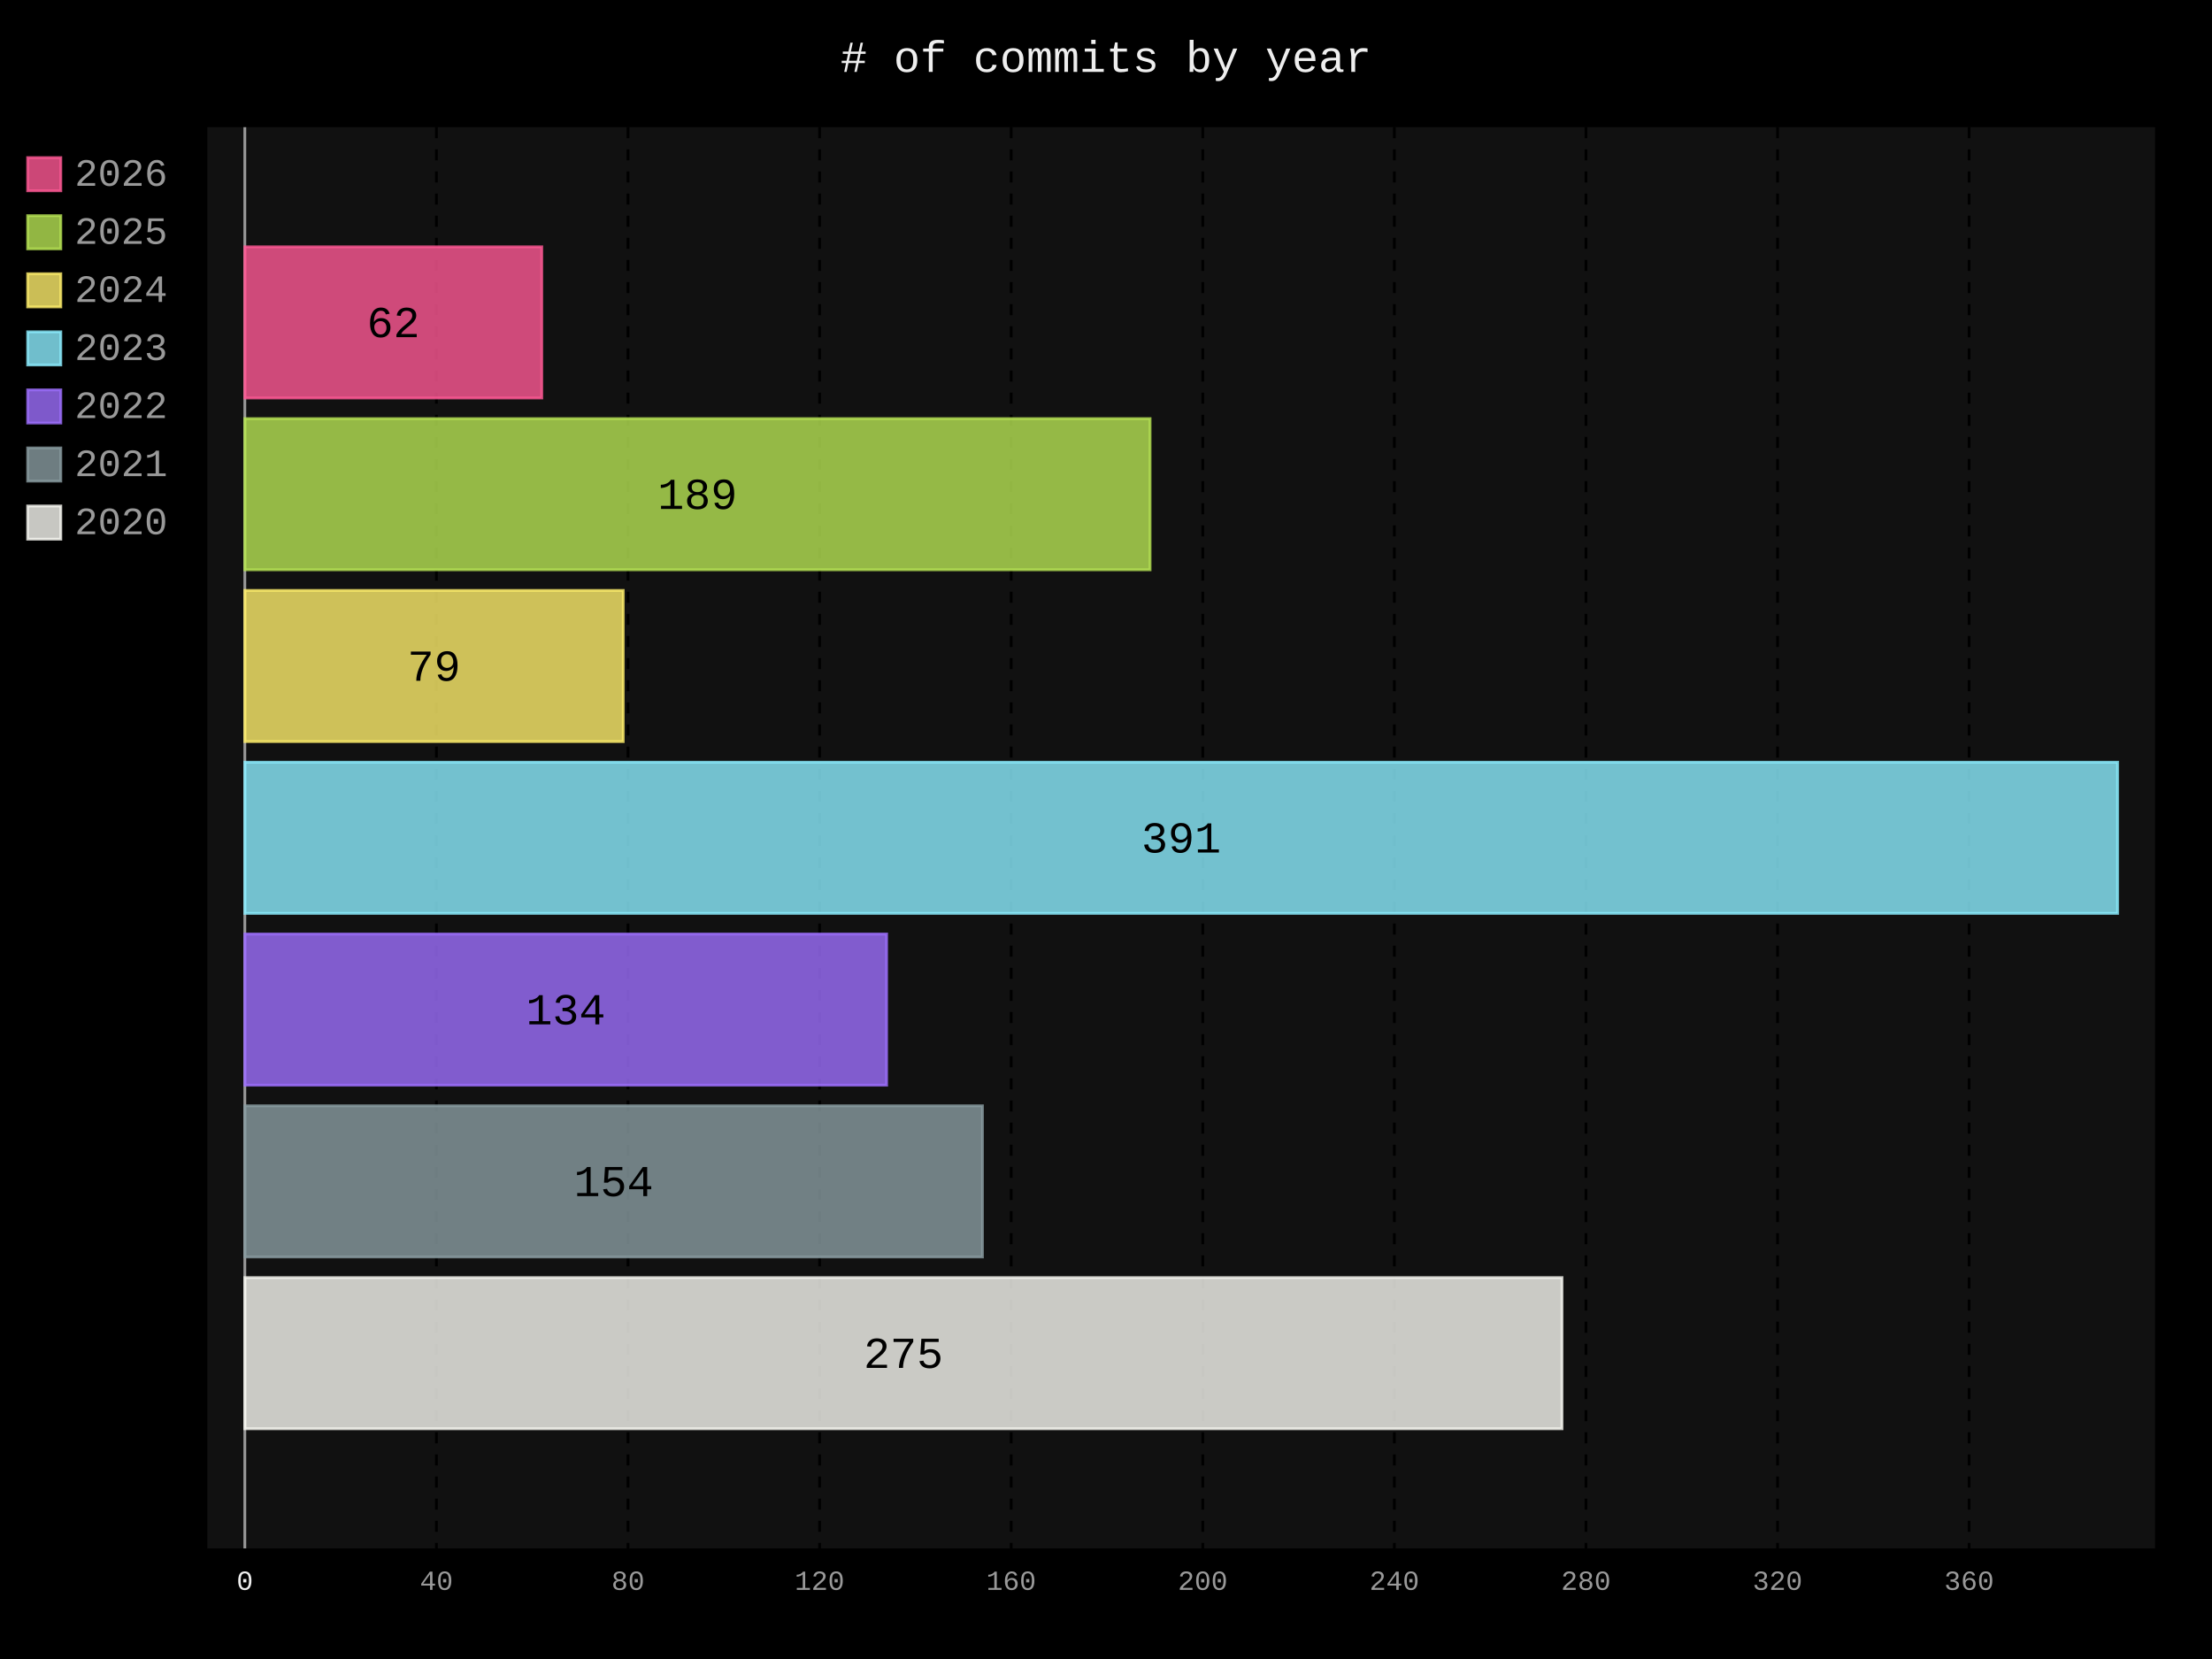
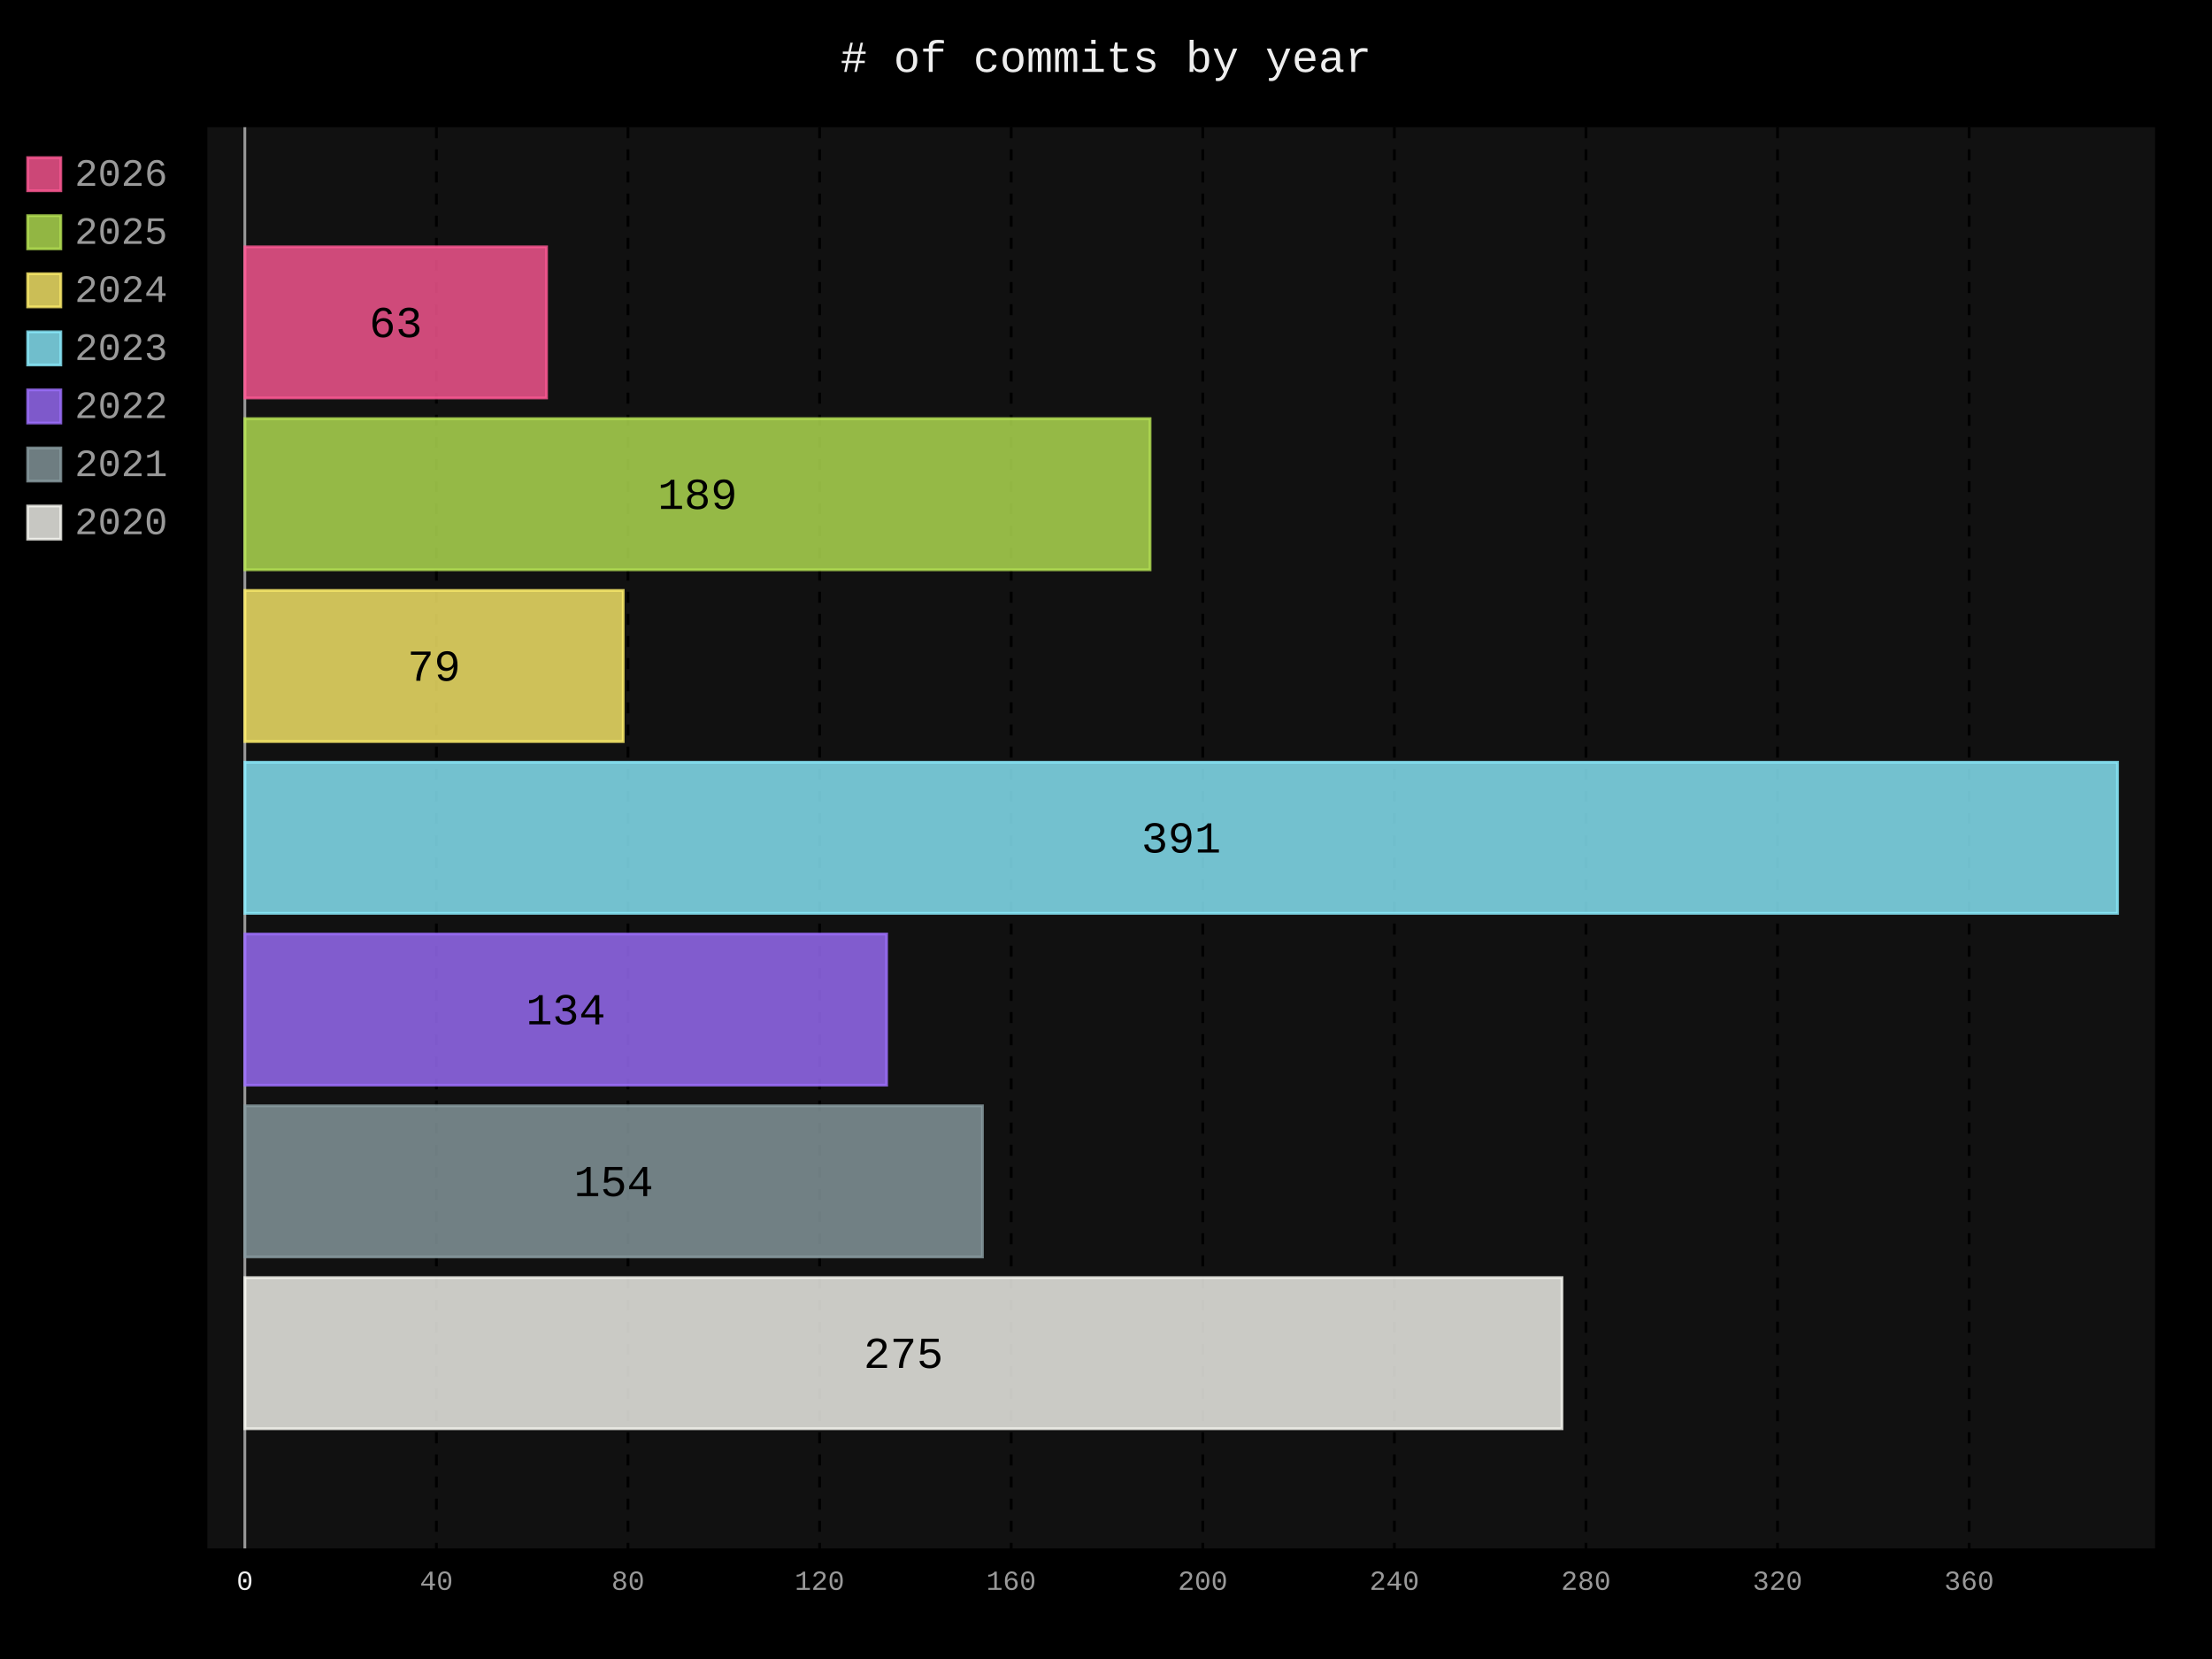
- <svg xmlns="http://www.w3.org/2000/svg" id="chart-ca6172a0-13ba-471e-93ae-b0b0cc14550b" class="pygal-chart" viewBox="0 0 800 600">
+ <svg xmlns="http://www.w3.org/2000/svg" id="chart-8dd3cd65-b8af-4e50-a021-d04fb7c520e5" class="pygal-chart" viewBox="0 0 800 600">
  <defs>
-     <style type="text/css">#chart-ca6172a0-13ba-471e-93ae-b0b0cc14550b{-webkit-user-select:none;-webkit-font-smoothing:antialiased;font-family:Consolas,"Liberation Mono",Menlo,Courier,monospace}#chart-ca6172a0-13ba-471e-93ae-b0b0cc14550b .title{font-family:Consolas,"Liberation Mono",Menlo,Courier,monospace;font-size:16px}#chart-ca6172a0-13ba-471e-93ae-b0b0cc14550b .legends .legend text{font-family:Consolas,"Liberation Mono",Menlo,Courier,monospace;font-size:14px}#chart-ca6172a0-13ba-471e-93ae-b0b0cc14550b .axis text{font-family:Consolas,"Liberation Mono",Menlo,Courier,monospace;font-size:10px}#chart-ca6172a0-13ba-471e-93ae-b0b0cc14550b .axis text.major{font-family:Consolas,"Liberation Mono",Menlo,Courier,monospace;font-size:10px}#chart-ca6172a0-13ba-471e-93ae-b0b0cc14550b .text-overlay text.value{font-family:Consolas,"Liberation Mono",Menlo,Courier,monospace;font-size:16px}#chart-ca6172a0-13ba-471e-93ae-b0b0cc14550b .text-overlay text.label{font-family:Consolas,"Liberation Mono",Menlo,Courier,monospace;font-size:10px}#chart-ca6172a0-13ba-471e-93ae-b0b0cc14550b .tooltip{font-family:Consolas,"Liberation Mono",Menlo,Courier,monospace;font-size:14px}#chart-ca6172a0-13ba-471e-93ae-b0b0cc14550b text.no_data{font-family:Consolas,"Liberation Mono",Menlo,Courier,monospace;font-size:64px}
- #chart-ca6172a0-13ba-471e-93ae-b0b0cc14550b{background-color:black}#chart-ca6172a0-13ba-471e-93ae-b0b0cc14550b path,#chart-ca6172a0-13ba-471e-93ae-b0b0cc14550b line,#chart-ca6172a0-13ba-471e-93ae-b0b0cc14550b rect,#chart-ca6172a0-13ba-471e-93ae-b0b0cc14550b circle{-webkit-transition:250ms;-moz-transition:250ms;transition:250ms}#chart-ca6172a0-13ba-471e-93ae-b0b0cc14550b .graph &gt; .background{fill:black}#chart-ca6172a0-13ba-471e-93ae-b0b0cc14550b .plot &gt; .background{fill:#111}#chart-ca6172a0-13ba-471e-93ae-b0b0cc14550b .graph{fill:#999}#chart-ca6172a0-13ba-471e-93ae-b0b0cc14550b text.no_data{fill:#eee}#chart-ca6172a0-13ba-471e-93ae-b0b0cc14550b .title{fill:#eee}#chart-ca6172a0-13ba-471e-93ae-b0b0cc14550b .legends .legend text{fill:#999}#chart-ca6172a0-13ba-471e-93ae-b0b0cc14550b .legends .legend:hover text{fill:#eee}#chart-ca6172a0-13ba-471e-93ae-b0b0cc14550b .axis .line{stroke:#eee}#chart-ca6172a0-13ba-471e-93ae-b0b0cc14550b .axis .guide.line{stroke:#555}#chart-ca6172a0-13ba-471e-93ae-b0b0cc14550b .axis .major.line{stroke:#999}#chart-ca6172a0-13ba-471e-93ae-b0b0cc14550b .axis text.major{fill:#eee}#chart-ca6172a0-13ba-471e-93ae-b0b0cc14550b .axis.y .guides:hover .guide.line,#chart-ca6172a0-13ba-471e-93ae-b0b0cc14550b .line-graph .axis.x .guides:hover .guide.line,#chart-ca6172a0-13ba-471e-93ae-b0b0cc14550b .stackedline-graph .axis.x .guides:hover .guide.line,#chart-ca6172a0-13ba-471e-93ae-b0b0cc14550b .xy-graph .axis.x .guides:hover .guide.line{stroke:#eee}#chart-ca6172a0-13ba-471e-93ae-b0b0cc14550b .axis .guides:hover text{fill:#eee}#chart-ca6172a0-13ba-471e-93ae-b0b0cc14550b .reactive{fill-opacity:.8;stroke-opacity:.8;stroke-width:1}#chart-ca6172a0-13ba-471e-93ae-b0b0cc14550b .ci{stroke:#999}#chart-ca6172a0-13ba-471e-93ae-b0b0cc14550b .reactive.active,#chart-ca6172a0-13ba-471e-93ae-b0b0cc14550b .active .reactive{fill-opacity:.4;stroke-opacity:.9;stroke-width:4}#chart-ca6172a0-13ba-471e-93ae-b0b0cc14550b .ci .reactive.active{stroke-width:1.5}#chart-ca6172a0-13ba-471e-93ae-b0b0cc14550b .series text{fill:#eee}#chart-ca6172a0-13ba-471e-93ae-b0b0cc14550b .tooltip rect{fill:#111;stroke:#eee;-webkit-transition:opacity 250ms;-moz-transition:opacity 250ms;transition:opacity 250ms}#chart-ca6172a0-13ba-471e-93ae-b0b0cc14550b .tooltip .label{fill:#999}#chart-ca6172a0-13ba-471e-93ae-b0b0cc14550b .tooltip .label{fill:#999}#chart-ca6172a0-13ba-471e-93ae-b0b0cc14550b .tooltip .legend{font-size:.8em;fill:#555}#chart-ca6172a0-13ba-471e-93ae-b0b0cc14550b .tooltip .x_label{font-size:.6em;fill:#eee}#chart-ca6172a0-13ba-471e-93ae-b0b0cc14550b .tooltip .xlink{font-size:.5em;text-decoration:underline}#chart-ca6172a0-13ba-471e-93ae-b0b0cc14550b .tooltip .value{font-size:1.5em}#chart-ca6172a0-13ba-471e-93ae-b0b0cc14550b .bound{font-size:.5em}#chart-ca6172a0-13ba-471e-93ae-b0b0cc14550b .max-value{font-size:.75em;fill:#555}#chart-ca6172a0-13ba-471e-93ae-b0b0cc14550b .map-element{fill:#111;stroke:#555 !important}#chart-ca6172a0-13ba-471e-93ae-b0b0cc14550b .map-element .reactive{fill-opacity:inherit;stroke-opacity:inherit}#chart-ca6172a0-13ba-471e-93ae-b0b0cc14550b .color-0,#chart-ca6172a0-13ba-471e-93ae-b0b0cc14550b .color-0 a:visited{stroke:#ff5995;fill:#ff5995}#chart-ca6172a0-13ba-471e-93ae-b0b0cc14550b .color-1,#chart-ca6172a0-13ba-471e-93ae-b0b0cc14550b .color-1 a:visited{stroke:#b6e354;fill:#b6e354}#chart-ca6172a0-13ba-471e-93ae-b0b0cc14550b .color-2,#chart-ca6172a0-13ba-471e-93ae-b0b0cc14550b .color-2 a:visited{stroke:#feed6c;fill:#feed6c}#chart-ca6172a0-13ba-471e-93ae-b0b0cc14550b .color-3,#chart-ca6172a0-13ba-471e-93ae-b0b0cc14550b .color-3 a:visited{stroke:#8cedff;fill:#8cedff}#chart-ca6172a0-13ba-471e-93ae-b0b0cc14550b .color-4,#chart-ca6172a0-13ba-471e-93ae-b0b0cc14550b .color-4 a:visited{stroke:#9e6ffe;fill:#9e6ffe}#chart-ca6172a0-13ba-471e-93ae-b0b0cc14550b .color-5,#chart-ca6172a0-13ba-471e-93ae-b0b0cc14550b .color-5 a:visited{stroke:#899ca1;fill:#899ca1}#chart-ca6172a0-13ba-471e-93ae-b0b0cc14550b .color-6,#chart-ca6172a0-13ba-471e-93ae-b0b0cc14550b .color-6 a:visited{stroke:#f8f8f2;fill:#f8f8f2}#chart-ca6172a0-13ba-471e-93ae-b0b0cc14550b .text-overlay .color-0 text{fill:black}#chart-ca6172a0-13ba-471e-93ae-b0b0cc14550b .text-overlay .color-1 text{fill:black}#chart-ca6172a0-13ba-471e-93ae-b0b0cc14550b .text-overlay .color-2 text{fill:black}#chart-ca6172a0-13ba-471e-93ae-b0b0cc14550b .text-overlay .color-3 text{fill:black}#chart-ca6172a0-13ba-471e-93ae-b0b0cc14550b .text-overlay .color-4 text{fill:black}#chart-ca6172a0-13ba-471e-93ae-b0b0cc14550b .text-overlay .color-5 text{fill:black}#chart-ca6172a0-13ba-471e-93ae-b0b0cc14550b .text-overlay .color-6 text{fill:black}
- #chart-ca6172a0-13ba-471e-93ae-b0b0cc14550b text.no_data{text-anchor:middle}#chart-ca6172a0-13ba-471e-93ae-b0b0cc14550b .guide.line{fill:none}#chart-ca6172a0-13ba-471e-93ae-b0b0cc14550b .centered{text-anchor:middle}#chart-ca6172a0-13ba-471e-93ae-b0b0cc14550b .title{text-anchor:middle}#chart-ca6172a0-13ba-471e-93ae-b0b0cc14550b .legends .legend text{fill-opacity:1}#chart-ca6172a0-13ba-471e-93ae-b0b0cc14550b .axis.x text{text-anchor:middle}#chart-ca6172a0-13ba-471e-93ae-b0b0cc14550b .axis.x:not(.web) text[transform]{text-anchor:start}#chart-ca6172a0-13ba-471e-93ae-b0b0cc14550b .axis.x:not(.web) text[transform].backwards{text-anchor:end}#chart-ca6172a0-13ba-471e-93ae-b0b0cc14550b .axis.y text{text-anchor:end}#chart-ca6172a0-13ba-471e-93ae-b0b0cc14550b .axis.y text[transform].backwards{text-anchor:start}#chart-ca6172a0-13ba-471e-93ae-b0b0cc14550b .axis.y2 text{text-anchor:start}#chart-ca6172a0-13ba-471e-93ae-b0b0cc14550b .axis.y2 text[transform].backwards{text-anchor:end}#chart-ca6172a0-13ba-471e-93ae-b0b0cc14550b .axis .guide.line{stroke-dasharray:4,4;stroke:black}#chart-ca6172a0-13ba-471e-93ae-b0b0cc14550b .axis .major.guide.line{stroke-dasharray:6,6;stroke:black}#chart-ca6172a0-13ba-471e-93ae-b0b0cc14550b .horizontal .axis.y .guide.line,#chart-ca6172a0-13ba-471e-93ae-b0b0cc14550b .horizontal .axis.y2 .guide.line,#chart-ca6172a0-13ba-471e-93ae-b0b0cc14550b .vertical .axis.x .guide.line{opacity:0}#chart-ca6172a0-13ba-471e-93ae-b0b0cc14550b .horizontal .axis.always_show .guide.line,#chart-ca6172a0-13ba-471e-93ae-b0b0cc14550b .vertical .axis.always_show .guide.line{opacity:1 !important}#chart-ca6172a0-13ba-471e-93ae-b0b0cc14550b .axis.y .guides:hover .guide.line,#chart-ca6172a0-13ba-471e-93ae-b0b0cc14550b .axis.y2 .guides:hover .guide.line,#chart-ca6172a0-13ba-471e-93ae-b0b0cc14550b .axis.x .guides:hover .guide.line{opacity:1}#chart-ca6172a0-13ba-471e-93ae-b0b0cc14550b .axis .guides:hover text{opacity:1}#chart-ca6172a0-13ba-471e-93ae-b0b0cc14550b .nofill{fill:none}#chart-ca6172a0-13ba-471e-93ae-b0b0cc14550b .subtle-fill{fill-opacity:.2}#chart-ca6172a0-13ba-471e-93ae-b0b0cc14550b .dot{stroke-width:1px;fill-opacity:1;stroke-opacity:1}#chart-ca6172a0-13ba-471e-93ae-b0b0cc14550b .dot.active{stroke-width:5px}#chart-ca6172a0-13ba-471e-93ae-b0b0cc14550b .dot.negative{fill:transparent}#chart-ca6172a0-13ba-471e-93ae-b0b0cc14550b text,#chart-ca6172a0-13ba-471e-93ae-b0b0cc14550b tspan{stroke:none !important}#chart-ca6172a0-13ba-471e-93ae-b0b0cc14550b .series text.active{opacity:1}#chart-ca6172a0-13ba-471e-93ae-b0b0cc14550b .tooltip rect{fill-opacity:.95;stroke-width:.5}#chart-ca6172a0-13ba-471e-93ae-b0b0cc14550b .tooltip text{fill-opacity:1}#chart-ca6172a0-13ba-471e-93ae-b0b0cc14550b .showable{visibility:hidden}#chart-ca6172a0-13ba-471e-93ae-b0b0cc14550b .showable.shown{visibility:visible}#chart-ca6172a0-13ba-471e-93ae-b0b0cc14550b .gauge-background{fill:rgba(229,229,229,1);stroke:none}#chart-ca6172a0-13ba-471e-93ae-b0b0cc14550b .bg-lines{stroke:black;stroke-width:2px}</style>
+     <style type="text/css">#chart-8dd3cd65-b8af-4e50-a021-d04fb7c520e5{-webkit-user-select:none;-webkit-font-smoothing:antialiased;font-family:Consolas,"Liberation Mono",Menlo,Courier,monospace}#chart-8dd3cd65-b8af-4e50-a021-d04fb7c520e5 .title{font-family:Consolas,"Liberation Mono",Menlo,Courier,monospace;font-size:16px}#chart-8dd3cd65-b8af-4e50-a021-d04fb7c520e5 .legends .legend text{font-family:Consolas,"Liberation Mono",Menlo,Courier,monospace;font-size:14px}#chart-8dd3cd65-b8af-4e50-a021-d04fb7c520e5 .axis text{font-family:Consolas,"Liberation Mono",Menlo,Courier,monospace;font-size:10px}#chart-8dd3cd65-b8af-4e50-a021-d04fb7c520e5 .axis text.major{font-family:Consolas,"Liberation Mono",Menlo,Courier,monospace;font-size:10px}#chart-8dd3cd65-b8af-4e50-a021-d04fb7c520e5 .text-overlay text.value{font-family:Consolas,"Liberation Mono",Menlo,Courier,monospace;font-size:16px}#chart-8dd3cd65-b8af-4e50-a021-d04fb7c520e5 .text-overlay text.label{font-family:Consolas,"Liberation Mono",Menlo,Courier,monospace;font-size:10px}#chart-8dd3cd65-b8af-4e50-a021-d04fb7c520e5 .tooltip{font-family:Consolas,"Liberation Mono",Menlo,Courier,monospace;font-size:14px}#chart-8dd3cd65-b8af-4e50-a021-d04fb7c520e5 text.no_data{font-family:Consolas,"Liberation Mono",Menlo,Courier,monospace;font-size:64px}
+ #chart-8dd3cd65-b8af-4e50-a021-d04fb7c520e5{background-color:black}#chart-8dd3cd65-b8af-4e50-a021-d04fb7c520e5 path,#chart-8dd3cd65-b8af-4e50-a021-d04fb7c520e5 line,#chart-8dd3cd65-b8af-4e50-a021-d04fb7c520e5 rect,#chart-8dd3cd65-b8af-4e50-a021-d04fb7c520e5 circle{-webkit-transition:250ms;-moz-transition:250ms;transition:250ms}#chart-8dd3cd65-b8af-4e50-a021-d04fb7c520e5 .graph &gt; .background{fill:black}#chart-8dd3cd65-b8af-4e50-a021-d04fb7c520e5 .plot &gt; .background{fill:#111}#chart-8dd3cd65-b8af-4e50-a021-d04fb7c520e5 .graph{fill:#999}#chart-8dd3cd65-b8af-4e50-a021-d04fb7c520e5 text.no_data{fill:#eee}#chart-8dd3cd65-b8af-4e50-a021-d04fb7c520e5 .title{fill:#eee}#chart-8dd3cd65-b8af-4e50-a021-d04fb7c520e5 .legends .legend text{fill:#999}#chart-8dd3cd65-b8af-4e50-a021-d04fb7c520e5 .legends .legend:hover text{fill:#eee}#chart-8dd3cd65-b8af-4e50-a021-d04fb7c520e5 .axis .line{stroke:#eee}#chart-8dd3cd65-b8af-4e50-a021-d04fb7c520e5 .axis .guide.line{stroke:#555}#chart-8dd3cd65-b8af-4e50-a021-d04fb7c520e5 .axis .major.line{stroke:#999}#chart-8dd3cd65-b8af-4e50-a021-d04fb7c520e5 .axis text.major{fill:#eee}#chart-8dd3cd65-b8af-4e50-a021-d04fb7c520e5 .axis.y .guides:hover .guide.line,#chart-8dd3cd65-b8af-4e50-a021-d04fb7c520e5 .line-graph .axis.x .guides:hover .guide.line,#chart-8dd3cd65-b8af-4e50-a021-d04fb7c520e5 .stackedline-graph .axis.x .guides:hover .guide.line,#chart-8dd3cd65-b8af-4e50-a021-d04fb7c520e5 .xy-graph .axis.x .guides:hover .guide.line{stroke:#eee}#chart-8dd3cd65-b8af-4e50-a021-d04fb7c520e5 .axis .guides:hover text{fill:#eee}#chart-8dd3cd65-b8af-4e50-a021-d04fb7c520e5 .reactive{fill-opacity:.8;stroke-opacity:.8;stroke-width:1}#chart-8dd3cd65-b8af-4e50-a021-d04fb7c520e5 .ci{stroke:#999}#chart-8dd3cd65-b8af-4e50-a021-d04fb7c520e5 .reactive.active,#chart-8dd3cd65-b8af-4e50-a021-d04fb7c520e5 .active .reactive{fill-opacity:.4;stroke-opacity:.9;stroke-width:4}#chart-8dd3cd65-b8af-4e50-a021-d04fb7c520e5 .ci .reactive.active{stroke-width:1.5}#chart-8dd3cd65-b8af-4e50-a021-d04fb7c520e5 .series text{fill:#eee}#chart-8dd3cd65-b8af-4e50-a021-d04fb7c520e5 .tooltip rect{fill:#111;stroke:#eee;-webkit-transition:opacity 250ms;-moz-transition:opacity 250ms;transition:opacity 250ms}#chart-8dd3cd65-b8af-4e50-a021-d04fb7c520e5 .tooltip .label{fill:#999}#chart-8dd3cd65-b8af-4e50-a021-d04fb7c520e5 .tooltip .label{fill:#999}#chart-8dd3cd65-b8af-4e50-a021-d04fb7c520e5 .tooltip .legend{font-size:.8em;fill:#555}#chart-8dd3cd65-b8af-4e50-a021-d04fb7c520e5 .tooltip .x_label{font-size:.6em;fill:#eee}#chart-8dd3cd65-b8af-4e50-a021-d04fb7c520e5 .tooltip .xlink{font-size:.5em;text-decoration:underline}#chart-8dd3cd65-b8af-4e50-a021-d04fb7c520e5 .tooltip .value{font-size:1.5em}#chart-8dd3cd65-b8af-4e50-a021-d04fb7c520e5 .bound{font-size:.5em}#chart-8dd3cd65-b8af-4e50-a021-d04fb7c520e5 .max-value{font-size:.75em;fill:#555}#chart-8dd3cd65-b8af-4e50-a021-d04fb7c520e5 .map-element{fill:#111;stroke:#555 !important}#chart-8dd3cd65-b8af-4e50-a021-d04fb7c520e5 .map-element .reactive{fill-opacity:inherit;stroke-opacity:inherit}#chart-8dd3cd65-b8af-4e50-a021-d04fb7c520e5 .color-0,#chart-8dd3cd65-b8af-4e50-a021-d04fb7c520e5 .color-0 a:visited{stroke:#ff5995;fill:#ff5995}#chart-8dd3cd65-b8af-4e50-a021-d04fb7c520e5 .color-1,#chart-8dd3cd65-b8af-4e50-a021-d04fb7c520e5 .color-1 a:visited{stroke:#b6e354;fill:#b6e354}#chart-8dd3cd65-b8af-4e50-a021-d04fb7c520e5 .color-2,#chart-8dd3cd65-b8af-4e50-a021-d04fb7c520e5 .color-2 a:visited{stroke:#feed6c;fill:#feed6c}#chart-8dd3cd65-b8af-4e50-a021-d04fb7c520e5 .color-3,#chart-8dd3cd65-b8af-4e50-a021-d04fb7c520e5 .color-3 a:visited{stroke:#8cedff;fill:#8cedff}#chart-8dd3cd65-b8af-4e50-a021-d04fb7c520e5 .color-4,#chart-8dd3cd65-b8af-4e50-a021-d04fb7c520e5 .color-4 a:visited{stroke:#9e6ffe;fill:#9e6ffe}#chart-8dd3cd65-b8af-4e50-a021-d04fb7c520e5 .color-5,#chart-8dd3cd65-b8af-4e50-a021-d04fb7c520e5 .color-5 a:visited{stroke:#899ca1;fill:#899ca1}#chart-8dd3cd65-b8af-4e50-a021-d04fb7c520e5 .color-6,#chart-8dd3cd65-b8af-4e50-a021-d04fb7c520e5 .color-6 a:visited{stroke:#f8f8f2;fill:#f8f8f2}#chart-8dd3cd65-b8af-4e50-a021-d04fb7c520e5 .text-overlay .color-0 text{fill:black}#chart-8dd3cd65-b8af-4e50-a021-d04fb7c520e5 .text-overlay .color-1 text{fill:black}#chart-8dd3cd65-b8af-4e50-a021-d04fb7c520e5 .text-overlay .color-2 text{fill:black}#chart-8dd3cd65-b8af-4e50-a021-d04fb7c520e5 .text-overlay .color-3 text{fill:black}#chart-8dd3cd65-b8af-4e50-a021-d04fb7c520e5 .text-overlay .color-4 text{fill:black}#chart-8dd3cd65-b8af-4e50-a021-d04fb7c520e5 .text-overlay .color-5 text{fill:black}#chart-8dd3cd65-b8af-4e50-a021-d04fb7c520e5 .text-overlay .color-6 text{fill:black}
+ #chart-8dd3cd65-b8af-4e50-a021-d04fb7c520e5 text.no_data{text-anchor:middle}#chart-8dd3cd65-b8af-4e50-a021-d04fb7c520e5 .guide.line{fill:none}#chart-8dd3cd65-b8af-4e50-a021-d04fb7c520e5 .centered{text-anchor:middle}#chart-8dd3cd65-b8af-4e50-a021-d04fb7c520e5 .title{text-anchor:middle}#chart-8dd3cd65-b8af-4e50-a021-d04fb7c520e5 .legends .legend text{fill-opacity:1}#chart-8dd3cd65-b8af-4e50-a021-d04fb7c520e5 .axis.x text{text-anchor:middle}#chart-8dd3cd65-b8af-4e50-a021-d04fb7c520e5 .axis.x:not(.web) text[transform]{text-anchor:start}#chart-8dd3cd65-b8af-4e50-a021-d04fb7c520e5 .axis.x:not(.web) text[transform].backwards{text-anchor:end}#chart-8dd3cd65-b8af-4e50-a021-d04fb7c520e5 .axis.y text{text-anchor:end}#chart-8dd3cd65-b8af-4e50-a021-d04fb7c520e5 .axis.y text[transform].backwards{text-anchor:start}#chart-8dd3cd65-b8af-4e50-a021-d04fb7c520e5 .axis.y2 text{text-anchor:start}#chart-8dd3cd65-b8af-4e50-a021-d04fb7c520e5 .axis.y2 text[transform].backwards{text-anchor:end}#chart-8dd3cd65-b8af-4e50-a021-d04fb7c520e5 .axis .guide.line{stroke-dasharray:4,4;stroke:black}#chart-8dd3cd65-b8af-4e50-a021-d04fb7c520e5 .axis .major.guide.line{stroke-dasharray:6,6;stroke:black}#chart-8dd3cd65-b8af-4e50-a021-d04fb7c520e5 .horizontal .axis.y .guide.line,#chart-8dd3cd65-b8af-4e50-a021-d04fb7c520e5 .horizontal .axis.y2 .guide.line,#chart-8dd3cd65-b8af-4e50-a021-d04fb7c520e5 .vertical .axis.x .guide.line{opacity:0}#chart-8dd3cd65-b8af-4e50-a021-d04fb7c520e5 .horizontal .axis.always_show .guide.line,#chart-8dd3cd65-b8af-4e50-a021-d04fb7c520e5 .vertical .axis.always_show .guide.line{opacity:1 !important}#chart-8dd3cd65-b8af-4e50-a021-d04fb7c520e5 .axis.y .guides:hover .guide.line,#chart-8dd3cd65-b8af-4e50-a021-d04fb7c520e5 .axis.y2 .guides:hover .guide.line,#chart-8dd3cd65-b8af-4e50-a021-d04fb7c520e5 .axis.x .guides:hover .guide.line{opacity:1}#chart-8dd3cd65-b8af-4e50-a021-d04fb7c520e5 .axis .guides:hover text{opacity:1}#chart-8dd3cd65-b8af-4e50-a021-d04fb7c520e5 .nofill{fill:none}#chart-8dd3cd65-b8af-4e50-a021-d04fb7c520e5 .subtle-fill{fill-opacity:.2}#chart-8dd3cd65-b8af-4e50-a021-d04fb7c520e5 .dot{stroke-width:1px;fill-opacity:1;stroke-opacity:1}#chart-8dd3cd65-b8af-4e50-a021-d04fb7c520e5 .dot.active{stroke-width:5px}#chart-8dd3cd65-b8af-4e50-a021-d04fb7c520e5 .dot.negative{fill:transparent}#chart-8dd3cd65-b8af-4e50-a021-d04fb7c520e5 text,#chart-8dd3cd65-b8af-4e50-a021-d04fb7c520e5 tspan{stroke:none !important}#chart-8dd3cd65-b8af-4e50-a021-d04fb7c520e5 .series text.active{opacity:1}#chart-8dd3cd65-b8af-4e50-a021-d04fb7c520e5 .tooltip rect{fill-opacity:.95;stroke-width:.5}#chart-8dd3cd65-b8af-4e50-a021-d04fb7c520e5 .tooltip text{fill-opacity:1}#chart-8dd3cd65-b8af-4e50-a021-d04fb7c520e5 .showable{visibility:hidden}#chart-8dd3cd65-b8af-4e50-a021-d04fb7c520e5 .showable.shown{visibility:visible}#chart-8dd3cd65-b8af-4e50-a021-d04fb7c520e5 .gauge-background{fill:rgba(229,229,229,1);stroke:none}#chart-8dd3cd65-b8af-4e50-a021-d04fb7c520e5 .bg-lines{stroke:black;stroke-width:2px}</style>
  </defs>
  <g class="graph horizontalbar-graph horizontal">
    <rect x="0" y="0" width="800" height="600" class="background" />
    <g transform="translate(75, 46)" class="plot">
      <rect x="0" y="0" width="704.4" height="514" class="background" />
      <g class="axis x always_show">
        <g class="guides">
          <path d="M13.546 0 v514" class="axis major line" />
          <text x="13.546" y="529.0" class="major">0</text>
        </g>
        <g class="guides">
          <path d="M82.836 0 v514" class="guide line" />
          <text x="82.836" y="529.0" class="">40</text>
        </g>
        <g class="guides">
          <path d="M152.126 0 v514" class="guide line" />
          <text x="152.126" y="529.0" class="">80</text>
        </g>
        <g class="guides">
          <path d="M221.416 0 v514" class="guide line" />
          <text x="221.416" y="529.0" class="">120</text>
        </g>
        <g class="guides">
          <path d="M290.705 0 v514" class="guide line" />
          <text x="290.705" y="529.0" class="">160</text>
        </g>
        <g class="guides">
          <path d="M359.995 0 v514" class="guide line" />
          <text x="359.995" y="529.0" class="">200</text>
        </g>
        <g class="guides">
          <path d="M429.285 0 v514" class="guide line" />
          <text x="429.285" y="529.0" class="">240</text>
        </g>
        <g class="guides">
          <path d="M498.575 0 v514" class="guide line" />
          <text x="498.575" y="529.0" class="">280</text>
        </g>
        <g class="guides">
          <path d="M567.864 0 v514" class="guide line" />
          <text x="567.864" y="529.0" class="">320</text>
        </g>
        <g class="guides">
          <path d="M637.154 0 v514" class="guide line" />
          <text x="637.154" y="529.0" class="">360</text>
        </g>
      </g>
      <g class="series serie-6 color-6">
        <g class="bars">
          <g class="bar">
            <rect x="13.546" y="416.058" rx="0" ry="0" width="476.367" height="54.676" class="rect reactive tooltip-trigger" />
          </g>
        </g>
      </g>
      <g class="series serie-5 color-5">
        <g class="bars">
          <g class="bar">
            <rect x="13.546" y="353.926" rx="0" ry="0" width="266.766" height="54.676" class="rect reactive tooltip-trigger" />
          </g>
        </g>
      </g>
      <g class="series serie-4 color-4">
        <g class="bars">
          <g class="bar">
            <rect x="13.546" y="291.794" rx="0" ry="0" width="232.121" height="54.676" class="rect reactive tooltip-trigger" />
          </g>
        </g>
      </g>
      <g class="series serie-3 color-3">
        <g class="bars">
          <g class="bar">
            <rect x="13.546" y="229.662" rx="0" ry="0" width="677.308" height="54.676" class="rect reactive tooltip-trigger" />
          </g>
        </g>
      </g>
      <g class="series serie-2 color-2">
        <g class="bars">
          <g class="bar">
            <rect x="13.546" y="167.53" rx="0" ry="0" width="136.847" height="54.676" class="rect reactive tooltip-trigger" />
          </g>
        </g>
      </g>
      <g class="series serie-1 color-1">
        <g class="bars">
          <g class="bar">
            <rect x="13.546" y="105.398" rx="0" ry="0" width="327.394" height="54.676" class="rect reactive tooltip-trigger" />
          </g>
        </g>
      </g>
      <g class="series serie-0 color-0">
        <g class="bars">
          <g class="bar">
-             <rect x="13.546" y="43.266" rx="0" ry="0" width="107.399" height="54.676" class="rect reactive tooltip-trigger" />
+             <rect x="13.546" y="43.266" rx="0" ry="0" width="109.131" height="54.676" class="rect reactive tooltip-trigger" />
          </g>
        </g>
      </g>
    </g>
    <g class="titles">
      <text x="400.0" y="26" class="title plot_title"># of commits by year</text>
    </g>
    <g transform="translate(75, 46)" class="plot overlay">
      <g class="series serie-6 color-6" />
      <g class="series serie-5 color-5" />
      <g class="series serie-4 color-4" />
      <g class="series serie-3 color-3" />
      <g class="series serie-2 color-2" />
      <g class="series serie-1 color-1" />
      <g class="series serie-0 color-0" />
    </g>
    <g transform="translate(75, 46)" class="plot text-overlay">
      <g class="series serie-6 color-6">
        <text text-anchor="middle" x="251.73" y="448.729" class="value">275</text>
      </g>
      <g class="series serie-5 color-5">
        <text text-anchor="middle" x="146.929" y="386.597" class="value">154</text>
      </g>
      <g class="series serie-4 color-4">
        <text text-anchor="middle" x="129.607" y="324.465" class="value">134</text>
      </g>
      <g class="series serie-3 color-3">
        <text text-anchor="middle" x="352.2" y="262.333" class="value">391</text>
      </g>
      <g class="series serie-2 color-2">
        <text text-anchor="middle" x="81.97" y="200.201" class="value">79</text>
      </g>
      <g class="series serie-1 color-1">
        <text text-anchor="middle" x="177.243" y="138.07" class="value">189</text>
      </g>
      <g class="series serie-0 color-0">
-         <text text-anchor="middle" x="67.246" y="75.938" class="value">62</text>
+         <text text-anchor="middle" x="68.112" y="75.938" class="value">63</text>
      </g>
    </g>
    <g transform="translate(75, 46)" class="plot tooltip-overlay">
      <g transform="translate(0 0)" style="opacity: 0" class="tooltip">
        <rect rx="0" ry="0" width="0" height="0" class="tooltip-box" />
        <g class="text" />
      </g>
    </g>
    <g transform="translate(10, 56)" class="legends">
      <g id="activate-serie-0" class="legend reactive activate-serie">
        <rect x="0.0" y="1.0" width="12" height="12" class="color-0 reactive" />
        <text x="17.0" y="11.2">2026</text>
      </g>
      <g id="activate-serie-1" class="legend reactive activate-serie">
        <rect x="0.0" y="22.0" width="12" height="12" class="color-1 reactive" />
        <text x="17.0" y="32.2">2025</text>
      </g>
      <g id="activate-serie-2" class="legend reactive activate-serie">
        <rect x="0.0" y="43.0" width="12" height="12" class="color-2 reactive" />
        <text x="17.0" y="53.2">2024</text>
      </g>
      <g id="activate-serie-3" class="legend reactive activate-serie">
        <rect x="0.0" y="64.0" width="12" height="12" class="color-3 reactive" />
        <text x="17.0" y="74.2">2023</text>
      </g>
      <g id="activate-serie-4" class="legend reactive activate-serie">
        <rect x="0.0" y="85.0" width="12" height="12" class="color-4 reactive" />
        <text x="17.0" y="95.2">2022</text>
      </g>
      <g id="activate-serie-5" class="legend reactive activate-serie">
        <rect x="0.0" y="106.0" width="12" height="12" class="color-5 reactive" />
        <text x="17.0" y="116.2">2021</text>
      </g>
      <g id="activate-serie-6" class="legend reactive activate-serie">
        <rect x="0.0" y="127.0" width="12" height="12" class="color-6 reactive" />
        <text x="17.0" y="137.2">2020</text>
      </g>
    </g>
    <g transform="translate(790, 56)" class="legends" />
  </g>
</svg>
